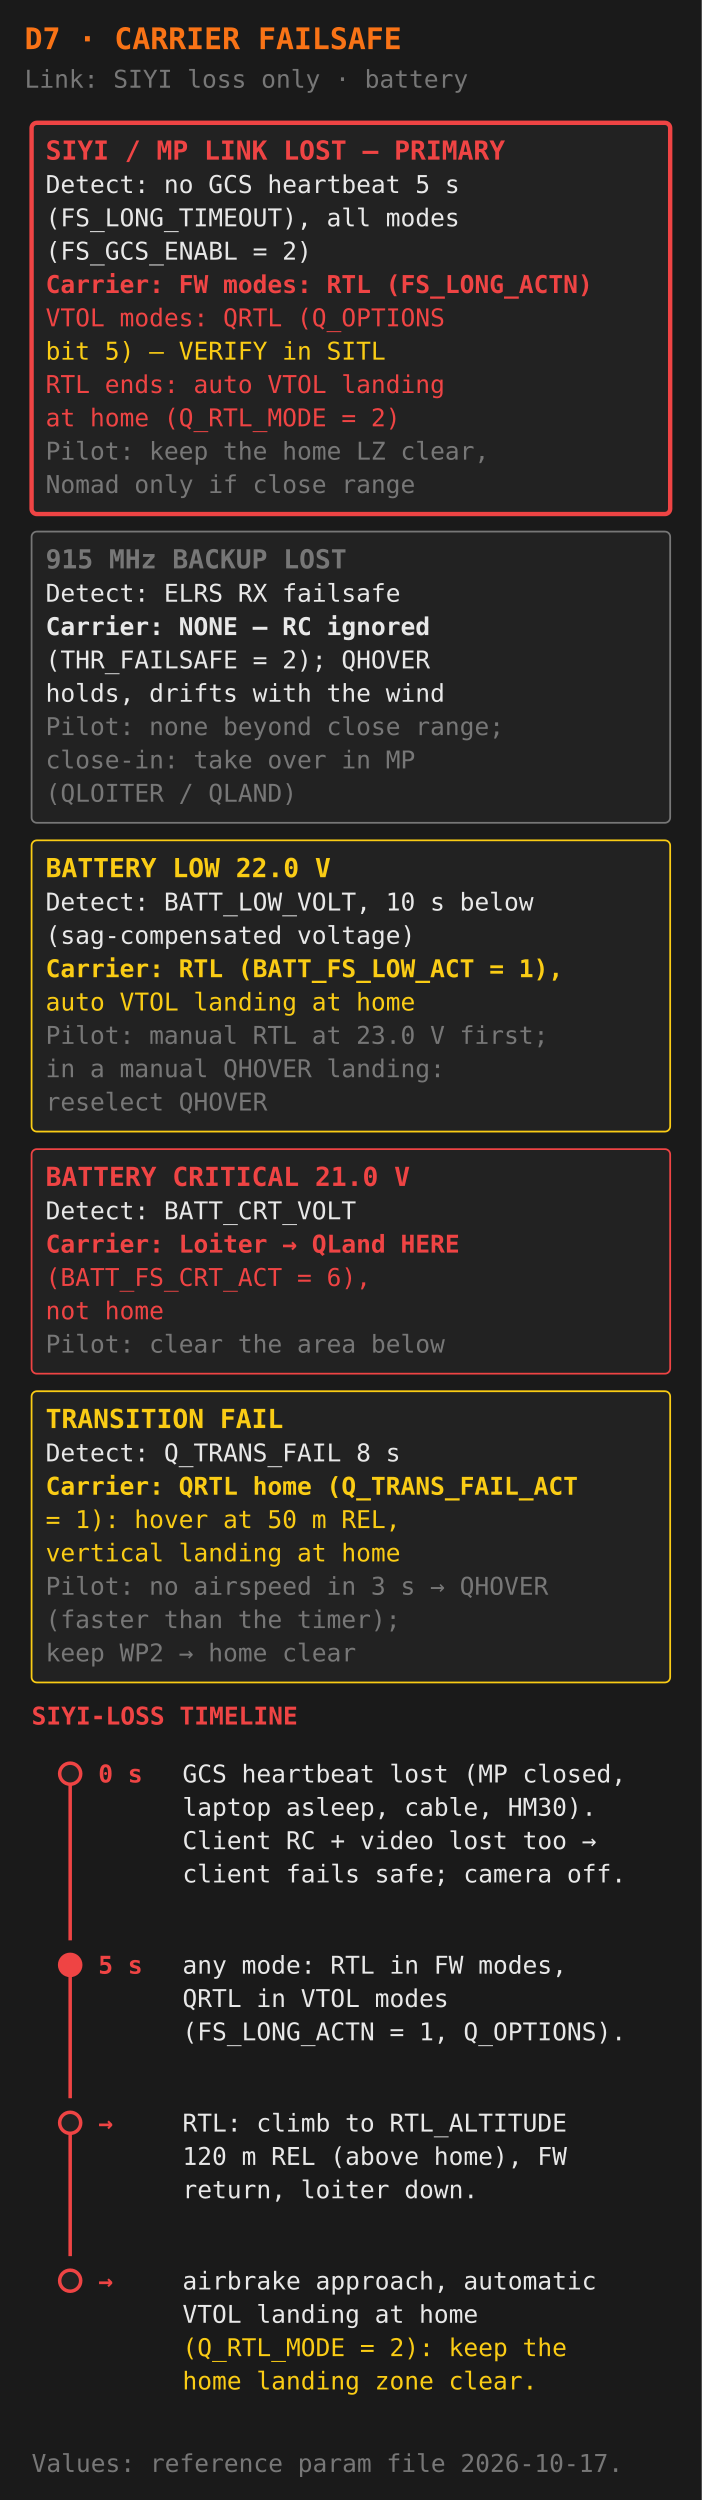
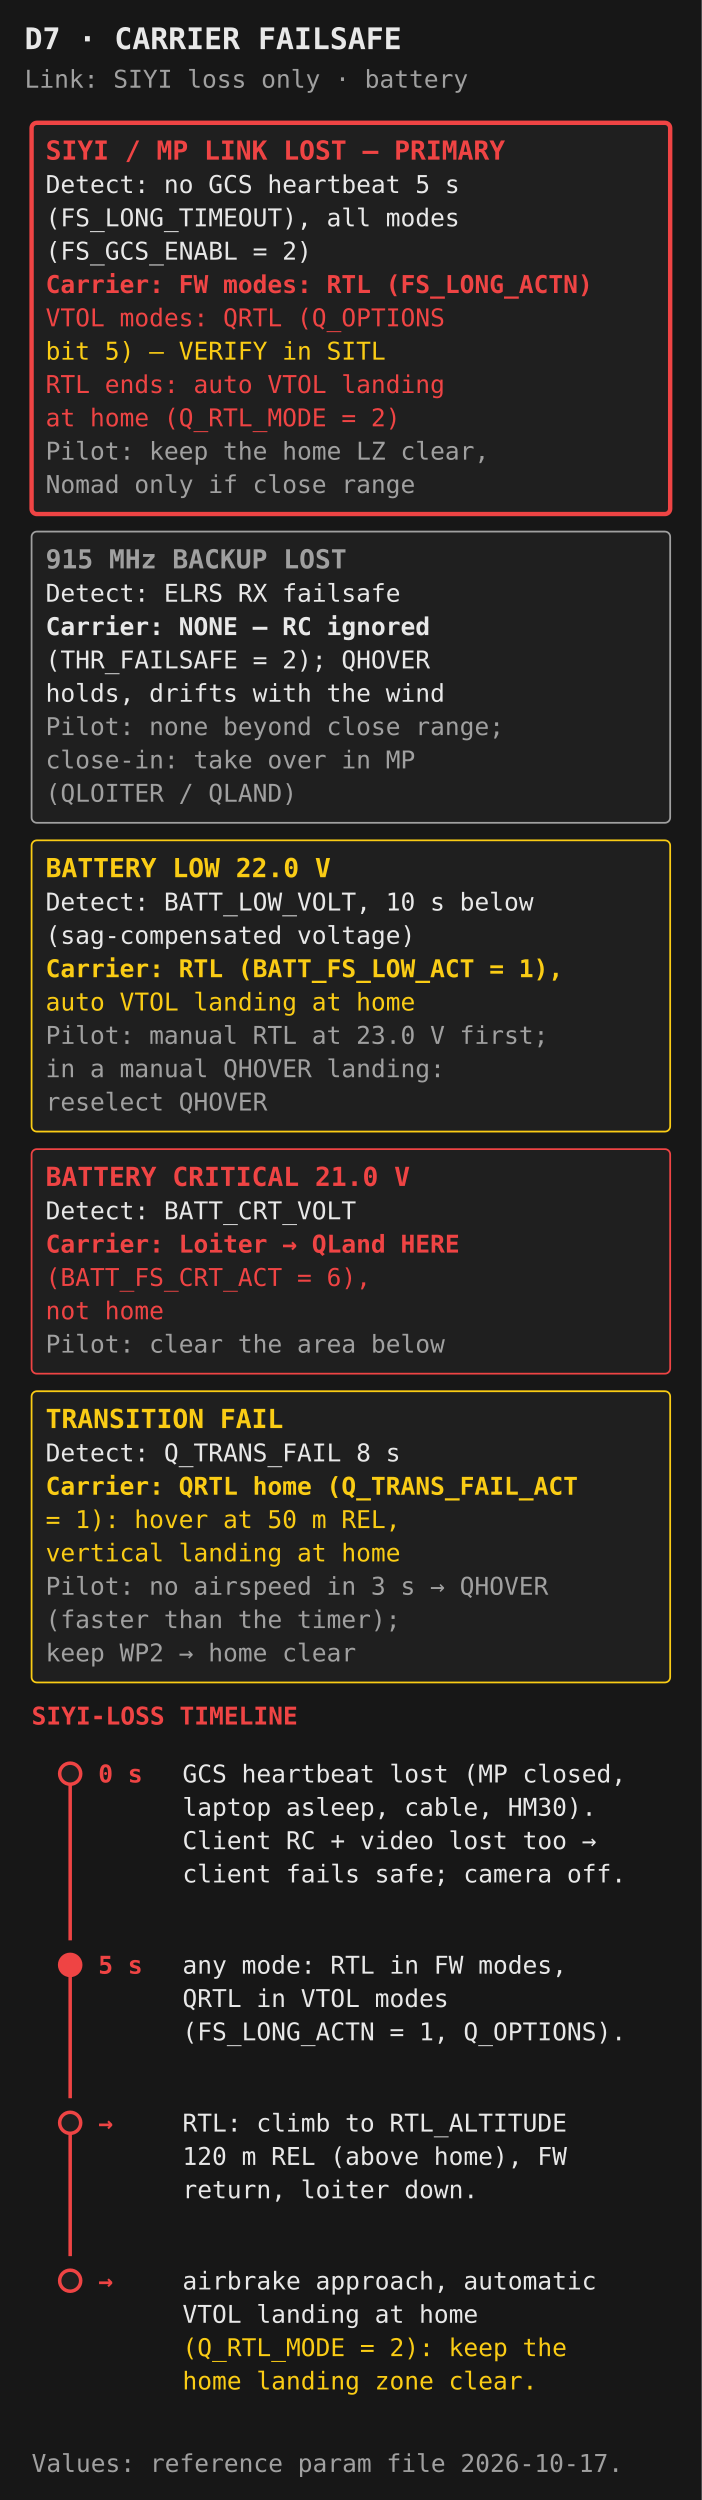
<svg xmlns="http://www.w3.org/2000/svg" viewBox="0 0 400 1425" width="400" height="1425" role="img" aria-labelledby="title desc" font-family="'Share Tech Mono', Consolas, 'DejaVu Sans Mono', Menlo, monospace" font-size="14" fill="#e8e8e8">
  <defs>
    <marker id="ah-bg" viewBox="0 0 10 10" refX="9" refY="5" markerWidth="9" markerHeight="9" markerUnits="userSpaceOnUse" orient="auto-start-reverse">
      <path d="M0,0 L10,5 L0,10 z" fill="#0f0f0f" />
    </marker>
    <marker id="ah-surf" viewBox="0 0 10 10" refX="9" refY="5" markerWidth="9" markerHeight="9" markerUnits="userSpaceOnUse" orient="auto-start-reverse">
-       <path d="M0,0 L10,5 L0,10 z" fill="#1a1a1a" />
+       <path d="M0,0 L10,5 L0,10 z" fill="#171717" />
    </marker>
    <marker id="ah-surf2" viewBox="0 0 10 10" refX="9" refY="5" markerWidth="9" markerHeight="9" markerUnits="userSpaceOnUse" orient="auto-start-reverse">
-       <path d="M0,0 L10,5 L0,10 z" fill="#222222" />
+       <path d="M0,0 L10,5 L0,10 z" fill="#1f1f1f" />
    </marker>
    <marker id="ah-border" viewBox="0 0 10 10" refX="9" refY="5" markerWidth="9" markerHeight="9" markerUnits="userSpaceOnUse" orient="auto-start-reverse">
-       <path d="M0,0 L10,5 L0,10 z" fill="#2a2a2a" />
+       <path d="M0,0 L10,5 L0,10 z" fill="#262626" />
    </marker>
    <marker id="ah-border2" viewBox="0 0 10 10" refX="9" refY="5" markerWidth="9" markerHeight="9" markerUnits="userSpaceOnUse" orient="auto-start-reverse">
      <path d="M0,0 L10,5 L0,10 z" fill="#333333" />
    </marker>
    <marker id="ah-text" viewBox="0 0 10 10" refX="9" refY="5" markerWidth="9" markerHeight="9" markerUnits="userSpaceOnUse" orient="auto-start-reverse">
      <path d="M0,0 L10,5 L0,10 z" fill="#e8e8e8" />
    </marker>
    <marker id="ah-muted" viewBox="0 0 10 10" refX="9" refY="5" markerWidth="9" markerHeight="9" markerUnits="userSpaceOnUse" orient="auto-start-reverse">
-       <path d="M0,0 L10,5 L0,10 z" fill="#777777" />
+       <path d="M0,0 L10,5 L0,10 z" fill="#a0a0a0" />
    </marker>
    <marker id="ah-accent" viewBox="0 0 10 10" refX="9" refY="5" markerWidth="9" markerHeight="9" markerUnits="userSpaceOnUse" orient="auto-start-reverse">
      <path d="M0,0 L10,5 L0,10 z" fill="#f97316" />
    </marker>
    <marker id="ah-amber" viewBox="0 0 10 10" refX="9" refY="5" markerWidth="9" markerHeight="9" markerUnits="userSpaceOnUse" orient="auto-start-reverse">
      <path d="M0,0 L10,5 L0,10 z" fill="#facc15" />
    </marker>
    <marker id="ah-red" viewBox="0 0 10 10" refX="9" refY="5" markerWidth="9" markerHeight="9" markerUnits="userSpaceOnUse" orient="auto-start-reverse">
      <path d="M0,0 L10,5 L0,10 z" fill="#ef4444" />
    </marker>
    <marker id="ah-green" viewBox="0 0 10 10" refX="9" refY="5" markerWidth="9" markerHeight="9" markerUnits="userSpaceOnUse" orient="auto-start-reverse">
      <path d="M0,0 L10,5 L0,10 z" fill="#22c55e" />
    </marker>
    <marker id="ah-dim" viewBox="0 0 10 10" refX="9" refY="5" markerWidth="9" markerHeight="9" markerUnits="userSpaceOnUse" orient="auto-start-reverse">
-       <path d="M0,0 L10,5 L0,10 z" fill="#444444" />
+       <path d="M0,0 L10,5 L0,10 z" fill="#6e6e6e" />
    </marker>
  </defs>
-   <rect width="400" height="1425" fill="#1a1a1a" />
-   <text x="14" y="28" font-size="17" fill="#f97316" font-weight="bold">D7 · CARRIER FAILSAFE</text>
-   <text x="14" y="50" fill="#777777">Link: SIYI loss only · battery</text>
-   <rect x="18" y="70" width="364" height="223" rx="3" fill="#222222" stroke="#ef4444" stroke-width="2.5" />
+   <rect width="400" height="1425" fill="#171717" />
+   <text x="14" y="28" font-size="17" font-weight="bold">D7 · CARRIER FAILSAFE</text>
+   <text x="14" y="50" fill="#a0a0a0">Link: SIYI loss only · battery</text>
+   <rect x="18" y="70" width="364" height="223" rx="3" fill="#1f1f1f" stroke="#ef4444" stroke-width="2.5" />
  <text x="26" y="91" font-size="15" fill="#ef4444" font-weight="bold">SIYI / MP LINK LOST — PRIMARY</text>
  <text x="26" y="110">Detect:  no GCS heartbeat 5 s</text>
  <text x="26" y="129">         (FS_LONG_TIMEOUT), all modes</text>
  <text x="26" y="148">         (FS_GCS_ENABL = 2)</text>
  <text x="26" y="167" fill="#ef4444" font-weight="bold">Carrier: FW modes: RTL (FS_LONG_ACTN)</text>
  <text x="26" y="186" fill="#ef4444">         VTOL modes: QRTL (Q_OPTIONS</text>
  <text x="26" y="205" fill="#facc15">         bit 5) — VERIFY in SITL</text>
  <text x="26" y="224" fill="#ef4444">         RTL ends: auto VTOL landing</text>
  <text x="26" y="243" fill="#ef4444">         at home (Q_RTL_MODE = 2)</text>
-   <text x="26" y="262" fill="#777777">Pilot:   keep the home LZ clear,</text>
-   <text x="26" y="281" fill="#777777">         Nomad only if close range</text>
-   <rect x="18" y="303" width="364" height="166" rx="3" fill="#222222" stroke="#777777" stroke-width="1" />
-   <text x="26" y="324" font-size="15" fill="#777777" font-weight="bold">915 MHz BACKUP LOST</text>
+   <text x="26" y="262" fill="#a0a0a0">Pilot:   keep the home LZ clear,</text>
+   <text x="26" y="281" fill="#a0a0a0">         Nomad only if close range</text>
+   <rect x="18" y="303" width="364" height="166" rx="3" fill="#1f1f1f" stroke="#a0a0a0" stroke-width="1" />
+   <text x="26" y="324" font-size="15" fill="#a0a0a0" font-weight="bold">915 MHz BACKUP LOST</text>
  <text x="26" y="343">Detect:  ELRS RX failsafe</text>
  <text x="26" y="362" font-weight="bold">Carrier: NONE — RC ignored</text>
  <text x="26" y="381">         (THR_FAILSAFE = 2); QHOVER</text>
  <text x="26" y="400">         holds, drifts with the wind</text>
-   <text x="26" y="419" fill="#777777">Pilot:   none beyond close range;</text>
-   <text x="26" y="438" fill="#777777">         close-in: take over in MP</text>
-   <text x="26" y="457" fill="#777777">         (QLOITER / QLAND)</text>
-   <rect x="18" y="479" width="364" height="166" rx="3" fill="#222222" stroke="#facc15" stroke-width="1" />
+   <text x="26" y="419" fill="#a0a0a0">Pilot:   none beyond close range;</text>
+   <text x="26" y="438" fill="#a0a0a0">         close-in: take over in MP</text>
+   <text x="26" y="457" fill="#a0a0a0">         (QLOITER / QLAND)</text>
+   <rect x="18" y="479" width="364" height="166" rx="3" fill="#1f1f1f" stroke="#facc15" stroke-width="1" />
  <text x="26" y="500" font-size="15" fill="#facc15" font-weight="bold">BATTERY LOW 22.0 V</text>
  <text x="26" y="519">Detect:  BATT_LOW_VOLT, 10 s below</text>
  <text x="26" y="538">         (sag-compensated voltage)</text>
  <text x="26" y="557" fill="#facc15" font-weight="bold">Carrier: RTL (BATT_FS_LOW_ACT = 1),</text>
  <text x="26" y="576" fill="#facc15">         auto VTOL landing at home</text>
-   <text x="26" y="595" fill="#777777">Pilot:   manual RTL at 23.0 V first;</text>
-   <text x="26" y="614" fill="#777777">         in a manual QHOVER landing:</text>
-   <text x="26" y="633" fill="#777777">         reselect QHOVER</text>
-   <rect x="18" y="655" width="364" height="128" rx="3" fill="#222222" stroke="#ef4444" stroke-width="1" />
+   <text x="26" y="595" fill="#a0a0a0">Pilot:   manual RTL at 23.0 V first;</text>
+   <text x="26" y="614" fill="#a0a0a0">         in a manual QHOVER landing:</text>
+   <text x="26" y="633" fill="#a0a0a0">         reselect QHOVER</text>
+   <rect x="18" y="655" width="364" height="128" rx="3" fill="#1f1f1f" stroke="#ef4444" stroke-width="1" />
  <text x="26" y="676" font-size="15" fill="#ef4444" font-weight="bold">BATTERY CRITICAL 21.0 V</text>
  <text x="26" y="695">Detect:  BATT_CRT_VOLT</text>
  <text x="26" y="714" fill="#ef4444" font-weight="bold">Carrier: Loiter → QLand HERE</text>
  <text x="26" y="733" fill="#ef4444">         (BATT_FS_CRT_ACT = 6),</text>
  <text x="26" y="752" fill="#ef4444">         not home</text>
-   <text x="26" y="771" fill="#777777">Pilot:   clear the area below</text>
-   <rect x="18" y="793" width="364" height="166" rx="3" fill="#222222" stroke="#facc15" stroke-width="1" />
+   <text x="26" y="771" fill="#a0a0a0">Pilot:   clear the area below</text>
+   <rect x="18" y="793" width="364" height="166" rx="3" fill="#1f1f1f" stroke="#facc15" stroke-width="1" />
  <text x="26" y="814" font-size="15" fill="#facc15" font-weight="bold">TRANSITION FAIL</text>
  <text x="26" y="833">Detect:  Q_TRANS_FAIL 8 s</text>
  <text x="26" y="852" fill="#facc15" font-weight="bold">Carrier: QRTL home (Q_TRANS_FAIL_ACT</text>
  <text x="26" y="871" fill="#facc15">         = 1): hover at 50 m REL,</text>
  <text x="26" y="890" fill="#facc15">         vertical landing at home</text>
-   <text x="26" y="909" fill="#777777">Pilot:   no airspeed in 3 s → QHOVER</text>
-   <text x="26" y="928" fill="#777777">         (faster than the timer);</text>
-   <text x="26" y="947" fill="#777777">         keep WP2 → home clear</text>
+   <text x="26" y="909" fill="#a0a0a0">Pilot:   no airspeed in 3 s → QHOVER</text>
+   <text x="26" y="928" fill="#a0a0a0">         (faster than the timer);</text>
+   <text x="26" y="947" fill="#a0a0a0">         keep WP2 → home clear</text>
  <text x="18" y="983" fill="#ef4444" font-weight="bold">SIYI-LOSS TIMELINE</text>
-   <circle cx="40" cy="1011" r="6" fill="#222222" stroke="#ef4444" stroke-width="2" />
+   <circle cx="40" cy="1011" r="6" fill="#1f1f1f" stroke="#ef4444" stroke-width="2" />
  <line x1="40" y1="1017" x2="40" y2="1106" stroke="#ef4444" stroke-width="2" />
  <text x="56" y="1016" fill="#ef4444" font-weight="bold">0 s</text>
  <text x="104" y="1016">GCS heartbeat lost (MP closed,</text>
  <text x="104" y="1035">laptop asleep, cable, HM30).</text>
  <text x="104" y="1054">Client RC + video lost too →</text>
  <text x="104" y="1073">client fails safe; camera off.</text>
  <circle cx="40" cy="1120" r="6" fill="#ef4444" stroke="#ef4444" stroke-width="2" />
  <line x1="40" y1="1126" x2="40" y2="1196" stroke="#ef4444" stroke-width="2" />
  <text x="56" y="1125" fill="#ef4444" font-weight="bold">5 s</text>
  <text x="104" y="1125">any mode: RTL in FW modes,</text>
  <text x="104" y="1144">QRTL in VTOL modes</text>
  <text x="104" y="1163">(FS_LONG_ACTN = 1, Q_OPTIONS).</text>
-   <circle cx="40" cy="1210" r="6" fill="#222222" stroke="#ef4444" stroke-width="2" />
+   <circle cx="40" cy="1210" r="6" fill="#1f1f1f" stroke="#ef4444" stroke-width="2" />
  <line x1="40" y1="1216" x2="40" y2="1286" stroke="#ef4444" stroke-width="2" />
  <text x="56" y="1215" fill="#ef4444" font-weight="bold">→</text>
  <text x="104" y="1215">RTL: climb to RTL_ALTITUDE</text>
  <text x="104" y="1234">120 m REL (above home), FW</text>
  <text x="104" y="1253">return, loiter down.</text>
-   <circle cx="40" cy="1300" r="6" fill="#222222" stroke="#ef4444" stroke-width="2" />
+   <circle cx="40" cy="1300" r="6" fill="#1f1f1f" stroke="#ef4444" stroke-width="2" />
  <text x="56" y="1305" fill="#ef4444" font-weight="bold">→</text>
  <text x="104" y="1305">airbrake approach, automatic</text>
  <text x="104" y="1324">VTOL landing at home</text>
  <text x="104" y="1343" fill="#facc15">(Q_RTL_MODE = 2): keep the</text>
  <text x="104" y="1362" fill="#facc15">home landing zone clear.</text>
-   <text x="18" y="1409" fill="#777777">Values: reference param file 2026-10-17.</text>
+   <text x="18" y="1409" fill="#a0a0a0">Values: reference param file 2026-10-17.</text>
</svg>
